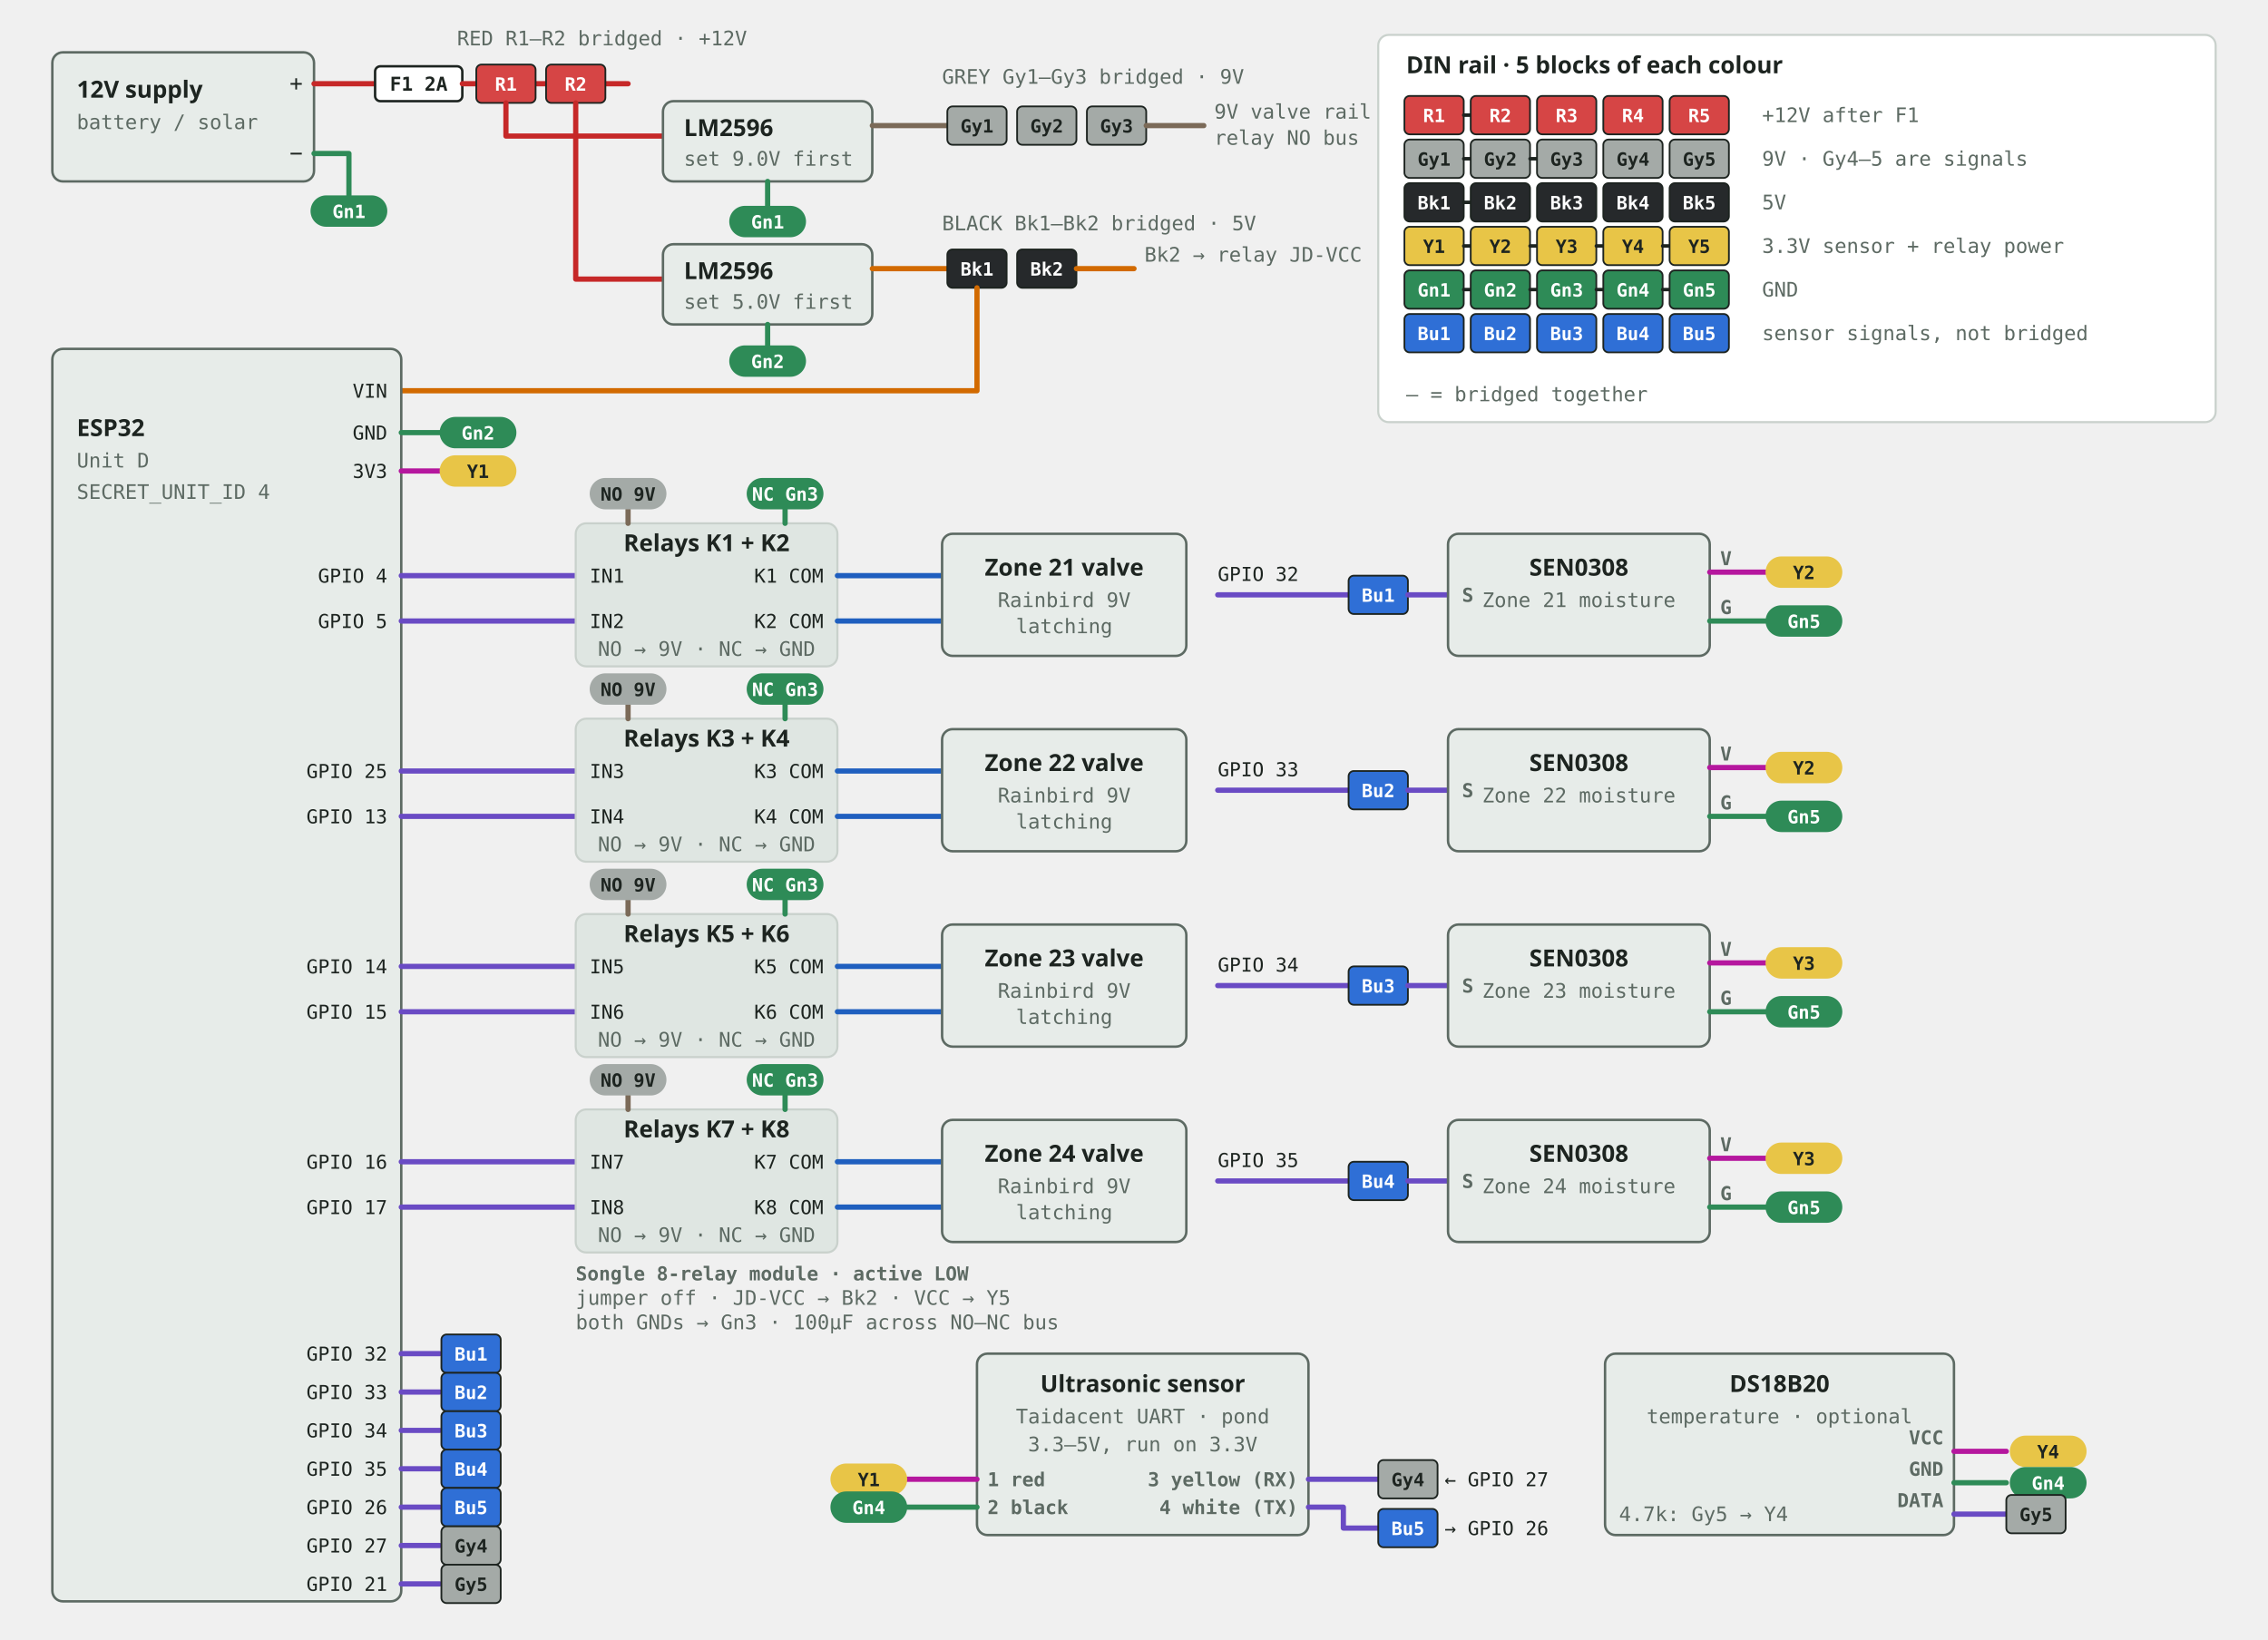
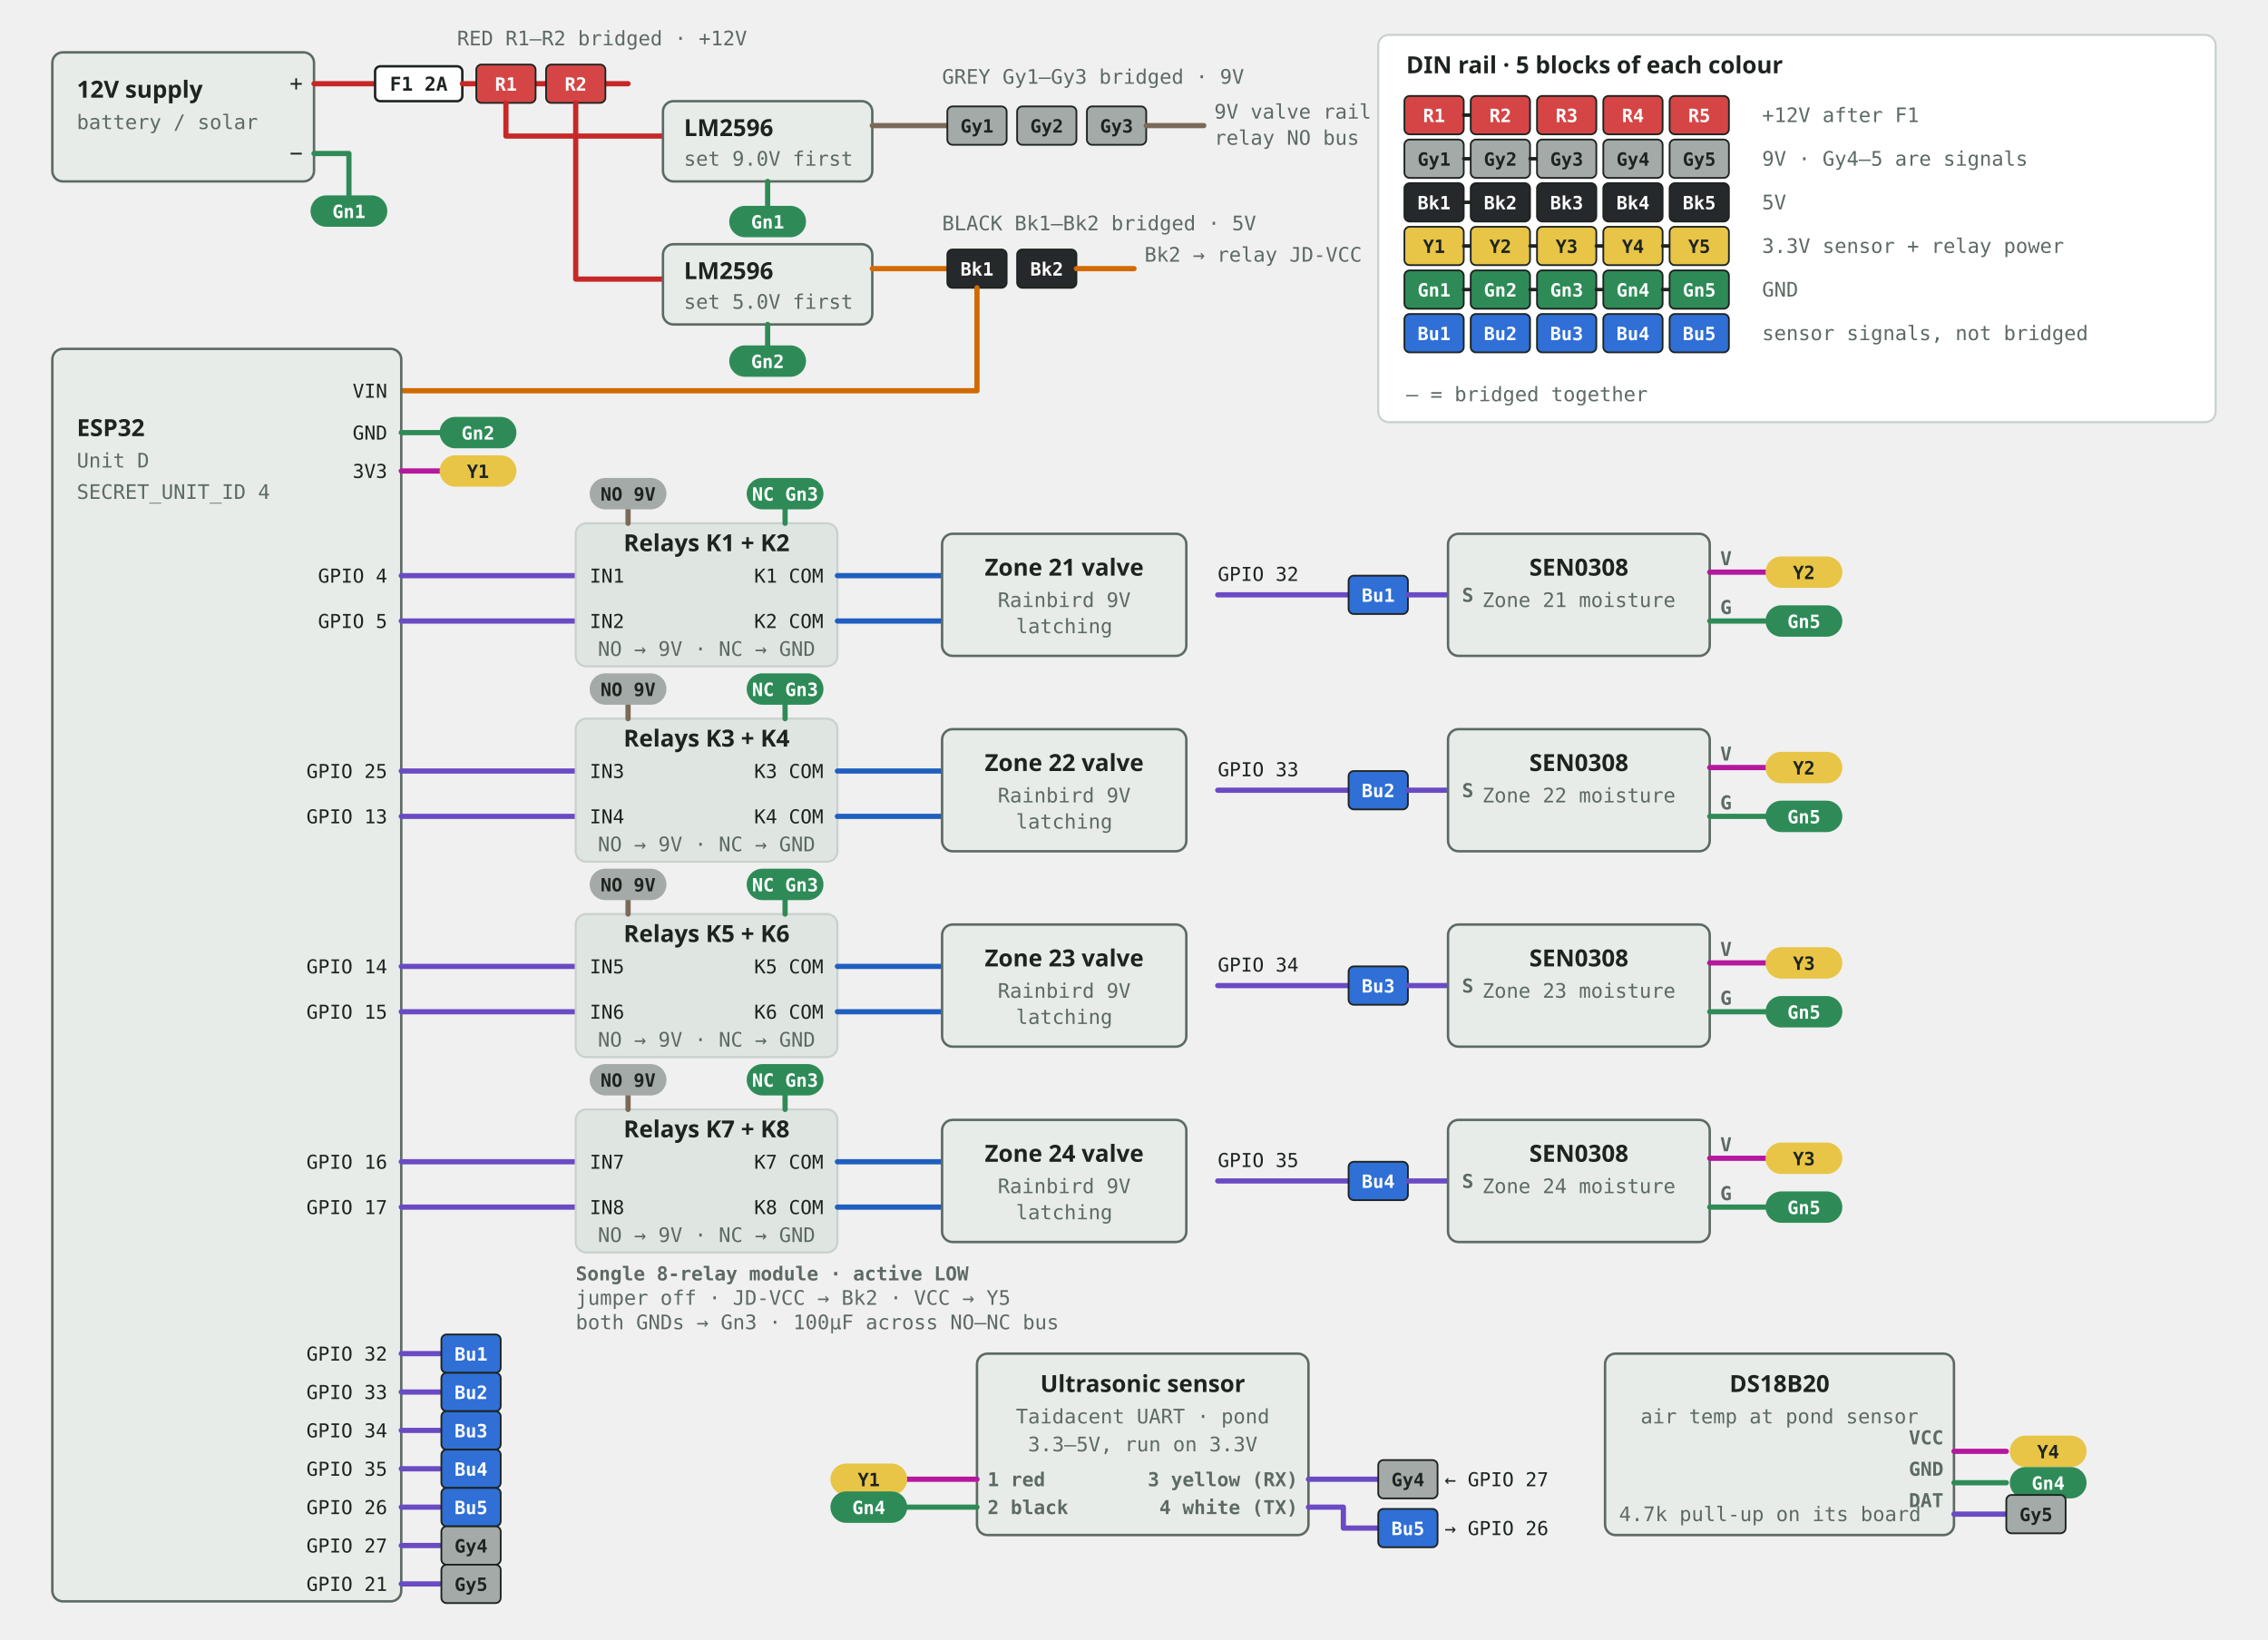
<svg xmlns="http://www.w3.org/2000/svg" width="1300" height="940" viewBox="0 0 1300 940" role="img" aria-label="Unit D wiring: 12V supply through F1 to red blocks, two LM2596 converters making the 9V valve rail on grey blocks and 5V on black for the ESP32 and relay coils, a Songle 8-relay module driving the four zone valves with two relays per valve, four SEN0308 moisture sensors and the ultrasonic pond sensor through blue and grey signal blocks, sensor power on yellow 3.3V blocks and all grounds on green.">
  <style>
text { font-family: "IBM Plex Mono", ui-monospace, monospace; font-size: 12.5px; fill: #1d2420; }
.m { fill: #5d6a63; font-size: 11.5px; }
.h { font-family: "IBM Plex Sans", system-ui, sans-serif; font-weight: 600; font-size: 13.5px; }
.pin, .tl { font-size: 11px; }
.tl { fill: #5d6a63; }
.pl { font-size: 11px; font-weight: 600; fill: #5d6a63; }
.fl { font-size: 11px; font-weight: 600; }
.box { fill: #e7ece9; stroke: #5d6a63; stroke-width: 1.4; }
.relay { fill: #dfe6e2; stroke: #c9d1cc; stroke-width: 1.2; }
.term { fill: #ffffff; stroke: #1d2420; stroke-width: 1.4; }
.fuse { fill: #ffffff; stroke: #1d2420; stroke-width: 1.4; }
.w { fill: none; stroke-width: 3; stroke-linejoin: round; stroke-linecap: round; }
.w12 { stroke: #c62828; } .wy { stroke: #b88a00; } .wb { stroke: #1f5fbf; }
.wg { stroke: #2e8b57; } .w5 { stroke: #d26a00; } .w33 { stroke: #b5179e; } .ws { stroke: #6a4bc4; }
.d-w12 { fill: #c62828; } .d-w5 { fill: #d26a00; }
.blk { stroke: #1d2420; stroke-width: 1; }
.b-red { fill: #d64545; } .b-grey { fill: #a4aaa7; } .b-green { fill: #2e8b57; }
.b-black { fill: #26292b; } .b-yellow { fill: #e8c547; } .b-blue { fill: #2f6fd6; }
.bl { font-size: 10.5px; font-weight: 600; fill: #ffffff; }
.bl-grey, .bl-yellow { fill: #1d2420; }
.gtag { fill: #2e8b57; } .gt { font-size: 10.5px; font-weight: 600; fill: #ffffff; }
.rtag { fill: #d64545; } .rt { font-size: 10.5px; font-weight: 600; fill: #ffffff; }
.w9 { stroke: #7b6a58; }
.bridge { stroke: #1d2420; stroke-width: 2; }
.panelbox { fill: #ffffff; stroke: #c9d1cc; stroke-width: 1.2; }
.tg-green { fill: #2e8b57; } .tg-yellow { fill: #e8c547; } .tg-grey { fill: #a4aaa7; }
.tt-yellow, .tt-grey { fill: #1d2420; }
.d-w9 { fill: #7b6a58; }</style>
  <rect class="box" x="30" y="30" width="150" height="74" rx="6" />
  <text x="44" y="56" class="h">12V supply</text>
  <text x="44" y="74" class="m">battery / solar</text>
  <text x="166" y="52">+</text>
  <text x="166" y="92">−</text>
  <path class="w w12" d="M180 48 H215" />
  <rect class="fuse" x="215" y="38" width="50" height="20" rx="3" />
  <text x="240" y="52" class="fl" text-anchor="middle">F1 2A</text>
  <path class="w w12" d="M265 48 H360" />
  <rect class="blk b-red" x="273" y="37" width="34" height="22" rx="3" />
  <text x="290" y="52" class="bl bl-red" text-anchor="middle">R1</text>
  <rect class="blk b-red" x="313" y="37" width="34" height="22" rx="3" />
  <text x="330" y="52" class="bl bl-red" text-anchor="middle">R2</text>
  <text x="262" y="26" class="m">RED R1–R2 bridged · +12V</text>
  <path class="w wg" d="M180 88 H200 V112" />
  <rect class="tag tg-green" x="178" y="112" width="44" height="18" rx="9" />
  <text x="200" y="125" class="gt tt-green" text-anchor="middle">Gn1</text>
  <path class="w w12" d="M290 59 V78 H380" />
  <rect class="box" x="380" y="58" width="120" height="46" rx="6" />
  <text x="392" y="78" class="h">LM2596</text>
  <text x="392" y="95" class="m">set 9.0V first</text>
  <path class="w w9" d="M500 72 H560" />
  <rect class="blk b-grey" x="543" y="61" width="34" height="22" rx="3" />
  <text x="560" y="76" class="bl bl-grey" text-anchor="middle">Gy1</text>
  <rect class="blk b-grey" x="583" y="61" width="34" height="22" rx="3" />
  <text x="600" y="76" class="bl bl-grey" text-anchor="middle">Gy2</text>
  <rect class="blk b-grey" x="623" y="61" width="34" height="22" rx="3" />
  <text x="640" y="76" class="bl bl-grey" text-anchor="middle">Gy3</text>
  <path class="w w9" d="M657 72 H690" />
  <text x="696" y="68" class="m">9V valve rail →</text>
  <text x="696" y="83" class="m">relay NO bus</text>
  <text x="540" y="48" class="m">GREY Gy1–Gy3 bridged · 9V</text>
  <path class="w wg" d="M440 104 V118" />
  <rect class="tag tg-green" x="418" y="118" width="44" height="18" rx="9" />
  <text x="440" y="131" class="gt tt-green" text-anchor="middle">Gn1</text>
  <path class="w w12" d="M330 59 V160 H380" />
  <rect class="box" x="380" y="140" width="120" height="46" rx="6" />
  <text x="392" y="160" class="h">LM2596</text>
  <text x="392" y="177" class="m">set 5.0V first</text>
  <path class="w w5" d="M500 154 H560" />
  <rect class="blk b-black" x="543" y="143" width="34" height="22" rx="3" />
  <text x="560" y="158" class="bl bl-black" text-anchor="middle">Bk1</text>
  <rect class="blk b-black" x="583" y="143" width="34" height="22" rx="3" />
  <text x="600" y="158" class="bl bl-black" text-anchor="middle">Bk2</text>
  <path class="w w5" d="M617 154 H650" />
  <text x="656" y="150" class="m">Bk2 → relay JD-VCC</text>
  <text x="540" y="132" class="m">BLACK Bk1–Bk2 bridged · 5V</text>
  <path class="w wg" d="M440 186 V198" />
  <rect class="tag tg-green" x="418" y="198" width="44" height="18" rx="9" />
  <text x="440" y="211" class="gt tt-green" text-anchor="middle">Gn2</text>
  <path class="w w5" d="M560 165 V224 H230" />
  <rect class="panelbox" x="790" y="20" width="480" height="222" rx="6" />
  <text x="806" y="42" class="h">DIN rail · 5 blocks of each colour</text>
  <rect class="blk b-red" x="805" y="55" width="34" height="22" rx="3" />
  <text x="822" y="70" class="bl bl-red" text-anchor="middle">R1</text>
  <path class="w bridge" d="M839 66 H843" />
  <rect class="blk b-red" x="843" y="55" width="34" height="22" rx="3" />
  <text x="860" y="70" class="bl bl-red" text-anchor="middle">R2</text>
  <rect class="blk b-red" x="881" y="55" width="34" height="22" rx="3" />
  <text x="898" y="70" class="bl bl-red" text-anchor="middle">R3</text>
  <rect class="blk b-red" x="919" y="55" width="34" height="22" rx="3" />
  <text x="936" y="70" class="bl bl-red" text-anchor="middle">R4</text>
  <rect class="blk b-red" x="957" y="55" width="34" height="22" rx="3" />
  <text x="974" y="70" class="bl bl-red" text-anchor="middle">R5</text>
  <text x="1010" y="70" class="m">+12V after F1</text>
  <rect class="blk b-grey" x="805" y="80" width="34" height="22" rx="3" />
  <text x="822" y="95" class="bl bl-grey" text-anchor="middle">Gy1</text>
  <path class="w bridge" d="M839 91 H843" />
  <rect class="blk b-grey" x="843" y="80" width="34" height="22" rx="3" />
  <text x="860" y="95" class="bl bl-grey" text-anchor="middle">Gy2</text>
  <path class="w bridge" d="M877 91 H881" />
  <rect class="blk b-grey" x="881" y="80" width="34" height="22" rx="3" />
  <text x="898" y="95" class="bl bl-grey" text-anchor="middle">Gy3</text>
  <rect class="blk b-grey" x="919" y="80" width="34" height="22" rx="3" />
  <text x="936" y="95" class="bl bl-grey" text-anchor="middle">Gy4</text>
  <rect class="blk b-grey" x="957" y="80" width="34" height="22" rx="3" />
  <text x="974" y="95" class="bl bl-grey" text-anchor="middle">Gy5</text>
  <text x="1010" y="95" class="m">9V · Gy4–5 are signals</text>
  <rect class="blk b-black" x="805" y="105" width="34" height="22" rx="3" />
  <text x="822" y="120" class="bl bl-black" text-anchor="middle">Bk1</text>
  <path class="w bridge" d="M839 116 H843" />
  <rect class="blk b-black" x="843" y="105" width="34" height="22" rx="3" />
  <text x="860" y="120" class="bl bl-black" text-anchor="middle">Bk2</text>
  <rect class="blk b-black" x="881" y="105" width="34" height="22" rx="3" />
  <text x="898" y="120" class="bl bl-black" text-anchor="middle">Bk3</text>
  <rect class="blk b-black" x="919" y="105" width="34" height="22" rx="3" />
  <text x="936" y="120" class="bl bl-black" text-anchor="middle">Bk4</text>
  <rect class="blk b-black" x="957" y="105" width="34" height="22" rx="3" />
  <text x="974" y="120" class="bl bl-black" text-anchor="middle">Bk5</text>
  <text x="1010" y="120" class="m">5V</text>
  <rect class="blk b-yellow" x="805" y="130" width="34" height="22" rx="3" />
  <text x="822" y="145" class="bl bl-yellow" text-anchor="middle">Y1</text>
  <path class="w bridge" d="M839 141 H843" />
  <rect class="blk b-yellow" x="843" y="130" width="34" height="22" rx="3" />
  <text x="860" y="145" class="bl bl-yellow" text-anchor="middle">Y2</text>
  <path class="w bridge" d="M877 141 H881" />
  <rect class="blk b-yellow" x="881" y="130" width="34" height="22" rx="3" />
  <text x="898" y="145" class="bl bl-yellow" text-anchor="middle">Y3</text>
  <path class="w bridge" d="M915 141 H919" />
  <rect class="blk b-yellow" x="919" y="130" width="34" height="22" rx="3" />
  <text x="936" y="145" class="bl bl-yellow" text-anchor="middle">Y4</text>
  <path class="w bridge" d="M953 141 H957" />
  <rect class="blk b-yellow" x="957" y="130" width="34" height="22" rx="3" />
  <text x="974" y="145" class="bl bl-yellow" text-anchor="middle">Y5</text>
  <text x="1010" y="145" class="m">3.3V sensor + relay power</text>
  <rect class="blk b-green" x="805" y="155" width="34" height="22" rx="3" />
  <text x="822" y="170" class="bl bl-green" text-anchor="middle">Gn1</text>
  <path class="w bridge" d="M839 166 H843" />
  <rect class="blk b-green" x="843" y="155" width="34" height="22" rx="3" />
  <text x="860" y="170" class="bl bl-green" text-anchor="middle">Gn2</text>
  <path class="w bridge" d="M877 166 H881" />
  <rect class="blk b-green" x="881" y="155" width="34" height="22" rx="3" />
  <text x="898" y="170" class="bl bl-green" text-anchor="middle">Gn3</text>
  <path class="w bridge" d="M915 166 H919" />
  <rect class="blk b-green" x="919" y="155" width="34" height="22" rx="3" />
  <text x="936" y="170" class="bl bl-green" text-anchor="middle">Gn4</text>
  <path class="w bridge" d="M953 166 H957" />
  <rect class="blk b-green" x="957" y="155" width="34" height="22" rx="3" />
  <text x="974" y="170" class="bl bl-green" text-anchor="middle">Gn5</text>
  <text x="1010" y="170" class="m">GND</text>
  <rect class="blk b-blue" x="805" y="180" width="34" height="22" rx="3" />
  <text x="822" y="195" class="bl bl-blue" text-anchor="middle">Bu1</text>
  <rect class="blk b-blue" x="843" y="180" width="34" height="22" rx="3" />
  <text x="860" y="195" class="bl bl-blue" text-anchor="middle">Bu2</text>
  <rect class="blk b-blue" x="881" y="180" width="34" height="22" rx="3" />
  <text x="898" y="195" class="bl bl-blue" text-anchor="middle">Bu3</text>
  <rect class="blk b-blue" x="919" y="180" width="34" height="22" rx="3" />
  <text x="936" y="195" class="bl bl-blue" text-anchor="middle">Bu4</text>
  <rect class="blk b-blue" x="957" y="180" width="34" height="22" rx="3" />
  <text x="974" y="195" class="bl bl-blue" text-anchor="middle">Bu5</text>
  <text x="1010" y="195" class="m">sensor signals, not bridged</text>
  <text x="806" y="230" class="m">— = bridged together</text>
  <rect class="box" x="30" y="200" width="200" height="718" rx="6" />
  <text x="44" y="250" class="h">ESP32</text>
  <text x="44" y="268" class="m">Unit D</text>
  <text x="44" y="286" class="m">SECRET_UNIT_ID 4</text>
  <text x="222" y="228" class="pin" text-anchor="end">VIN</text>
  <text x="222" y="252" class="pin" text-anchor="end">GND</text>
  <path class="w wg" d="M230 248 H252" />
  <rect class="tag tg-green" x="252" y="239" width="44" height="18" rx="9" />
  <text x="274" y="252" class="gt tt-green" text-anchor="middle">Gn2</text>
  <text x="222" y="274" class="pin" text-anchor="end">3V3</text>
  <path class="w w33" d="M230 270 H252" />
  <rect class="tag tg-yellow" x="252" y="261" width="44" height="18" rx="9" />
  <text x="274" y="274" class="gt tt-yellow" text-anchor="middle">Y1</text>
  <text x="222" y="334" class="pin" text-anchor="end">GPIO 4</text>
  <path class="w ws" d="M230 330 H330" />
  <text x="222" y="360" class="pin" text-anchor="end">GPIO 5</text>
  <path class="w ws" d="M230 356 H330" />
  <rect class="relay" x="330" y="300" width="150" height="82" rx="6" />
  <text x="405" y="316" class="h" text-anchor="middle">Relays K1 + K2</text>
  <text x="405" y="376" class="m" text-anchor="middle">NO → 9V · NC → GND</text>
  <text x="338" y="334" class="pin">IN1</text>
  <text x="338" y="360" class="pin">IN2</text>
  <text x="472" y="334" class="pin" text-anchor="end">K1 COM</text>
  <text x="472" y="360" class="pin" text-anchor="end">K2 COM</text>
  <path class="w w9" d="M360 300 V292" />
  <rect class="tag tg-grey" x="338" y="274" width="44" height="18" rx="9" />
  <text x="360" y="287" class="gt tt-grey" text-anchor="middle">NO 9V</text>
  <path class="w wg" d="M450 300 V292" />
  <rect class="tag tg-green" x="428" y="274" width="44" height="18" rx="9" />
  <text x="450" y="287" class="gt tt-green" text-anchor="middle">NC Gn3</text>
  <path class="w wb" d="M480 330 H540" />
  <path class="w wb" d="M480 356 H540" />
  <rect class="box" x="540" y="306" width="140" height="70" rx="6" />
  <text x="610" y="330" class="h" text-anchor="middle">Zone 21 valve</text>
  <text x="610" y="348" class="m" text-anchor="middle">Rainbird 9V</text>
  <text x="610" y="363" class="m" text-anchor="middle">latching</text>
  <text x="698" y="333" class="pin">GPIO 32</text>
  <path class="w ws" d="M698 341 H773" />
  <rect class="blk b-blue" x="773" y="330" width="34" height="22" rx="3" />
  <text x="790" y="345" class="bl bl-blue" text-anchor="middle">Bu1</text>
  <path class="w ws" d="M807 341 H830" />
  <rect class="box" x="830" y="306" width="150" height="70" rx="6" />
  <text x="905" y="330" class="h" text-anchor="middle">SEN0308</text>
  <text x="905" y="348" class="m" text-anchor="middle">Zone 21 moisture</text>
  <text x="838" y="345" class="pl">S</text>
  <path class="w w33" d="M980 328 H1012" />
  <text x="986" y="324" class="pl">V</text>
  <rect class="tag tg-yellow" x="1012" y="319" width="44" height="18" rx="9" />
  <text x="1034" y="332" class="gt tt-yellow" text-anchor="middle">Y2</text>
  <path class="w wg" d="M980 356 H1012" />
  <text x="986" y="352" class="pl">G</text>
  <rect class="tag tg-green" x="1012" y="347" width="44" height="18" rx="9" />
  <text x="1034" y="360" class="gt tt-green" text-anchor="middle">Gn5</text>
  <text x="222" y="446" class="pin" text-anchor="end">GPIO 25</text>
  <path class="w ws" d="M230 442 H330" />
  <text x="222" y="472" class="pin" text-anchor="end">GPIO 13</text>
  <path class="w ws" d="M230 468 H330" />
  <rect class="relay" x="330" y="412" width="150" height="82" rx="6" />
  <text x="405" y="428" class="h" text-anchor="middle">Relays K3 + K4</text>
  <text x="405" y="488" class="m" text-anchor="middle">NO → 9V · NC → GND</text>
  <text x="338" y="446" class="pin">IN3</text>
  <text x="338" y="472" class="pin">IN4</text>
  <text x="472" y="446" class="pin" text-anchor="end">K3 COM</text>
  <text x="472" y="472" class="pin" text-anchor="end">K4 COM</text>
  <path class="w w9" d="M360 412 V404" />
  <rect class="tag tg-grey" x="338" y="386" width="44" height="18" rx="9" />
  <text x="360" y="399" class="gt tt-grey" text-anchor="middle">NO 9V</text>
  <path class="w wg" d="M450 412 V404" />
  <rect class="tag tg-green" x="428" y="386" width="44" height="18" rx="9" />
  <text x="450" y="399" class="gt tt-green" text-anchor="middle">NC Gn3</text>
  <path class="w wb" d="M480 442 H540" />
  <path class="w wb" d="M480 468 H540" />
  <rect class="box" x="540" y="418" width="140" height="70" rx="6" />
  <text x="610" y="442" class="h" text-anchor="middle">Zone 22 valve</text>
  <text x="610" y="460" class="m" text-anchor="middle">Rainbird 9V</text>
  <text x="610" y="475" class="m" text-anchor="middle">latching</text>
  <text x="698" y="445" class="pin">GPIO 33</text>
  <path class="w ws" d="M698 453 H773" />
  <rect class="blk b-blue" x="773" y="442" width="34" height="22" rx="3" />
  <text x="790" y="457" class="bl bl-blue" text-anchor="middle">Bu2</text>
  <path class="w ws" d="M807 453 H830" />
  <rect class="box" x="830" y="418" width="150" height="70" rx="6" />
  <text x="905" y="442" class="h" text-anchor="middle">SEN0308</text>
  <text x="905" y="460" class="m" text-anchor="middle">Zone 22 moisture</text>
  <text x="838" y="457" class="pl">S</text>
  <path class="w w33" d="M980 440 H1012" />
  <text x="986" y="436" class="pl">V</text>
  <rect class="tag tg-yellow" x="1012" y="431" width="44" height="18" rx="9" />
  <text x="1034" y="444" class="gt tt-yellow" text-anchor="middle">Y2</text>
  <path class="w wg" d="M980 468 H1012" />
  <text x="986" y="464" class="pl">G</text>
  <rect class="tag tg-green" x="1012" y="459" width="44" height="18" rx="9" />
  <text x="1034" y="472" class="gt tt-green" text-anchor="middle">Gn5</text>
  <text x="222" y="558" class="pin" text-anchor="end">GPIO 14</text>
  <path class="w ws" d="M230 554 H330" />
  <text x="222" y="584" class="pin" text-anchor="end">GPIO 15</text>
  <path class="w ws" d="M230 580 H330" />
  <rect class="relay" x="330" y="524" width="150" height="82" rx="6" />
  <text x="405" y="540" class="h" text-anchor="middle">Relays K5 + K6</text>
  <text x="405" y="600" class="m" text-anchor="middle">NO → 9V · NC → GND</text>
  <text x="338" y="558" class="pin">IN5</text>
  <text x="338" y="584" class="pin">IN6</text>
  <text x="472" y="558" class="pin" text-anchor="end">K5 COM</text>
  <text x="472" y="584" class="pin" text-anchor="end">K6 COM</text>
  <path class="w w9" d="M360 524 V516" />
  <rect class="tag tg-grey" x="338" y="498" width="44" height="18" rx="9" />
  <text x="360" y="511" class="gt tt-grey" text-anchor="middle">NO 9V</text>
  <path class="w wg" d="M450 524 V516" />
  <rect class="tag tg-green" x="428" y="498" width="44" height="18" rx="9" />
  <text x="450" y="511" class="gt tt-green" text-anchor="middle">NC Gn3</text>
  <path class="w wb" d="M480 554 H540" />
  <path class="w wb" d="M480 580 H540" />
  <rect class="box" x="540" y="530" width="140" height="70" rx="6" />
  <text x="610" y="554" class="h" text-anchor="middle">Zone 23 valve</text>
  <text x="610" y="572" class="m" text-anchor="middle">Rainbird 9V</text>
  <text x="610" y="587" class="m" text-anchor="middle">latching</text>
  <text x="698" y="557" class="pin">GPIO 34</text>
  <path class="w ws" d="M698 565 H773" />
  <rect class="blk b-blue" x="773" y="554" width="34" height="22" rx="3" />
  <text x="790" y="569" class="bl bl-blue" text-anchor="middle">Bu3</text>
  <path class="w ws" d="M807 565 H830" />
  <rect class="box" x="830" y="530" width="150" height="70" rx="6" />
  <text x="905" y="554" class="h" text-anchor="middle">SEN0308</text>
  <text x="905" y="572" class="m" text-anchor="middle">Zone 23 moisture</text>
  <text x="838" y="569" class="pl">S</text>
  <path class="w w33" d="M980 552 H1012" />
  <text x="986" y="548" class="pl">V</text>
  <rect class="tag tg-yellow" x="1012" y="543" width="44" height="18" rx="9" />
  <text x="1034" y="556" class="gt tt-yellow" text-anchor="middle">Y3</text>
  <path class="w wg" d="M980 580 H1012" />
  <text x="986" y="576" class="pl">G</text>
  <rect class="tag tg-green" x="1012" y="571" width="44" height="18" rx="9" />
  <text x="1034" y="584" class="gt tt-green" text-anchor="middle">Gn5</text>
  <text x="222" y="670" class="pin" text-anchor="end">GPIO 16</text>
  <path class="w ws" d="M230 666 H330" />
  <text x="222" y="696" class="pin" text-anchor="end">GPIO 17</text>
  <path class="w ws" d="M230 692 H330" />
  <rect class="relay" x="330" y="636" width="150" height="82" rx="6" />
  <text x="405" y="652" class="h" text-anchor="middle">Relays K7 + K8</text>
  <text x="405" y="712" class="m" text-anchor="middle">NO → 9V · NC → GND</text>
  <text x="338" y="670" class="pin">IN7</text>
  <text x="338" y="696" class="pin">IN8</text>
  <text x="472" y="670" class="pin" text-anchor="end">K7 COM</text>
  <text x="472" y="696" class="pin" text-anchor="end">K8 COM</text>
  <path class="w w9" d="M360 636 V628" />
  <rect class="tag tg-grey" x="338" y="610" width="44" height="18" rx="9" />
  <text x="360" y="623" class="gt tt-grey" text-anchor="middle">NO 9V</text>
  <path class="w wg" d="M450 636 V628" />
  <rect class="tag tg-green" x="428" y="610" width="44" height="18" rx="9" />
  <text x="450" y="623" class="gt tt-green" text-anchor="middle">NC Gn3</text>
  <path class="w wb" d="M480 666 H540" />
  <path class="w wb" d="M480 692 H540" />
  <rect class="box" x="540" y="642" width="140" height="70" rx="6" />
  <text x="610" y="666" class="h" text-anchor="middle">Zone 24 valve</text>
  <text x="610" y="684" class="m" text-anchor="middle">Rainbird 9V</text>
  <text x="610" y="699" class="m" text-anchor="middle">latching</text>
  <text x="698" y="669" class="pin">GPIO 35</text>
  <path class="w ws" d="M698 677 H773" />
  <rect class="blk b-blue" x="773" y="666" width="34" height="22" rx="3" />
  <text x="790" y="681" class="bl bl-blue" text-anchor="middle">Bu4</text>
  <path class="w ws" d="M807 677 H830" />
  <rect class="box" x="830" y="642" width="150" height="70" rx="6" />
  <text x="905" y="666" class="h" text-anchor="middle">SEN0308</text>
  <text x="905" y="684" class="m" text-anchor="middle">Zone 24 moisture</text>
  <text x="838" y="681" class="pl">S</text>
  <path class="w w33" d="M980 664 H1012" />
  <text x="986" y="660" class="pl">V</text>
  <rect class="tag tg-yellow" x="1012" y="655" width="44" height="18" rx="9" />
  <text x="1034" y="668" class="gt tt-yellow" text-anchor="middle">Y3</text>
  <path class="w wg" d="M980 692 H1012" />
  <text x="986" y="688" class="pl">G</text>
  <rect class="tag tg-green" x="1012" y="683" width="44" height="18" rx="9" />
  <text x="1034" y="696" class="gt tt-green" text-anchor="middle">Gn5</text>
  <text x="330" y="734" class="pl">Songle 8-relay module · active LOW</text>
  <text x="330" y="748" class="m">jumper off · JD-VCC → Bk2 · VCC → Y5</text>
  <text x="330" y="762" class="m">both GNDs → Gn3 · 100µF across NO–NC bus</text>
  <text x="222" y="780" class="pin" text-anchor="end">GPIO 32</text>
  <path class="w ws" d="M230 776 H252" />
  <rect class="blk b-blue" x="253" y="765" width="34" height="22" rx="3" />
  <text x="270" y="780" class="bl bl-blue" text-anchor="middle">Bu1</text>
  <text x="222" y="802" class="pin" text-anchor="end">GPIO 33</text>
  <path class="w ws" d="M230 798 H252" />
  <rect class="blk b-blue" x="253" y="787" width="34" height="22" rx="3" />
  <text x="270" y="802" class="bl bl-blue" text-anchor="middle">Bu2</text>
  <text x="222" y="824" class="pin" text-anchor="end">GPIO 34</text>
  <path class="w ws" d="M230 820 H252" />
  <rect class="blk b-blue" x="253" y="809" width="34" height="22" rx="3" />
  <text x="270" y="824" class="bl bl-blue" text-anchor="middle">Bu3</text>
  <text x="222" y="846" class="pin" text-anchor="end">GPIO 35</text>
  <path class="w ws" d="M230 842 H252" />
  <rect class="blk b-blue" x="253" y="831" width="34" height="22" rx="3" />
  <text x="270" y="846" class="bl bl-blue" text-anchor="middle">Bu4</text>
  <text x="222" y="868" class="pin" text-anchor="end">GPIO 26</text>
  <path class="w ws" d="M230 864 H252" />
  <rect class="blk b-blue" x="253" y="853" width="34" height="22" rx="3" />
  <text x="270" y="868" class="bl bl-blue" text-anchor="middle">Bu5</text>
  <text x="222" y="890" class="pin" text-anchor="end">GPIO 27</text>
  <path class="w ws" d="M230 886 H252" />
  <rect class="blk b-grey" x="253" y="875" width="34" height="22" rx="3" />
  <text x="270" y="890" class="bl bl-grey" text-anchor="middle">Gy4</text>
  <text x="222" y="912" class="pin" text-anchor="end">GPIO 21</text>
  <path class="w ws" d="M230 908 H252" />
  <rect class="blk b-grey" x="253" y="897" width="34" height="22" rx="3" />
  <text x="270" y="912" class="bl bl-grey" text-anchor="middle">Gy5</text>
  <rect class="box" x="560" y="776" width="190" height="104" rx="6" />
  <text x="655" y="798" class="h" text-anchor="middle">Ultrasonic sensor</text>
  <text x="655" y="816" class="m" text-anchor="middle">Taidacent UART · pond</text>
  <text x="655" y="832" class="m" text-anchor="middle">3.3–5V, run on 3.3V</text>
  <path class="w w33" d="M560 848 H520" />
  <text x="566" y="852" class="pl">1 red</text>
  <rect class="tag tg-yellow" x="476" y="839" width="44" height="18" rx="9" />
  <text x="498" y="852" class="gt tt-yellow" text-anchor="middle">Y1</text>
  <path class="w wg" d="M560 864 H520" />
  <text x="566" y="868" class="pl">2 black</text>
  <rect class="tag tg-green" x="476" y="855" width="44" height="18" rx="9" />
  <text x="498" y="868" class="gt tt-green" text-anchor="middle">Gn4</text>
  <path class="w ws" d="M750 848 H790" />
  <text x="744" y="852" class="pl" text-anchor="end">3 yellow (RX)</text>
  <rect class="blk b-grey" x="790" y="837" width="34" height="22" rx="3" />
  <text x="807" y="852" class="bl bl-grey" text-anchor="middle">Gy4</text>
  <text x="828" y="852" class="pin">← GPIO 27</text>
  <path class="w ws" d="M750 864 H770 V876 H790" />
  <text x="744" y="868" class="pl" text-anchor="end">4 white (TX)</text>
  <rect class="blk b-blue" x="790" y="865" width="34" height="22" rx="3" />
  <text x="807" y="880" class="bl bl-blue" text-anchor="middle">Bu5</text>
  <text x="828" y="880" class="pin">→ GPIO 26</text>
  <rect class="box" x="920" y="776" width="200" height="104" rx="6" />
  <text x="1020" y="798" class="h" text-anchor="middle">DS18B20</text>
-   <text x="1020" y="816" class="m" text-anchor="middle">temperature · optional</text>
+   <text x="1020" y="816" class="m" text-anchor="middle">air temp at pond sensor</text>
  <path class="w w33" d="M1120 832 H1150" />
  <rect class="tag tg-yellow" x="1152" y="823" width="44" height="18" rx="9" />
  <text x="1174" y="836" class="gt tt-yellow" text-anchor="middle">Y4</text>
  <text x="1114" y="828" class="pl" text-anchor="end">VCC</text>
  <path class="w wg" d="M1120 850 H1150" />
  <rect class="tag tg-green" x="1152" y="841" width="44" height="18" rx="9" />
  <text x="1174" y="854" class="gt tt-green" text-anchor="middle">Gn4</text>
  <text x="1114" y="846" class="pl" text-anchor="end">GND</text>
  <path class="w ws" d="M1120 868 H1150" />
  <rect class="blk b-grey" x="1150" y="857" width="34" height="22" rx="3" />
  <text x="1167" y="872" class="bl bl-grey" text-anchor="middle">Gy5</text>
-   <text x="1114" y="864" class="pl" text-anchor="end">DATA</text>
-   <text x="928" y="872" class="m">4.7k: Gy5 → Y4</text>
+   <text x="1114" y="864" class="pl" text-anchor="end">DAT</text>
+   <text x="928" y="872" class="m">4.7k pull-up on its board</text>
</svg>
